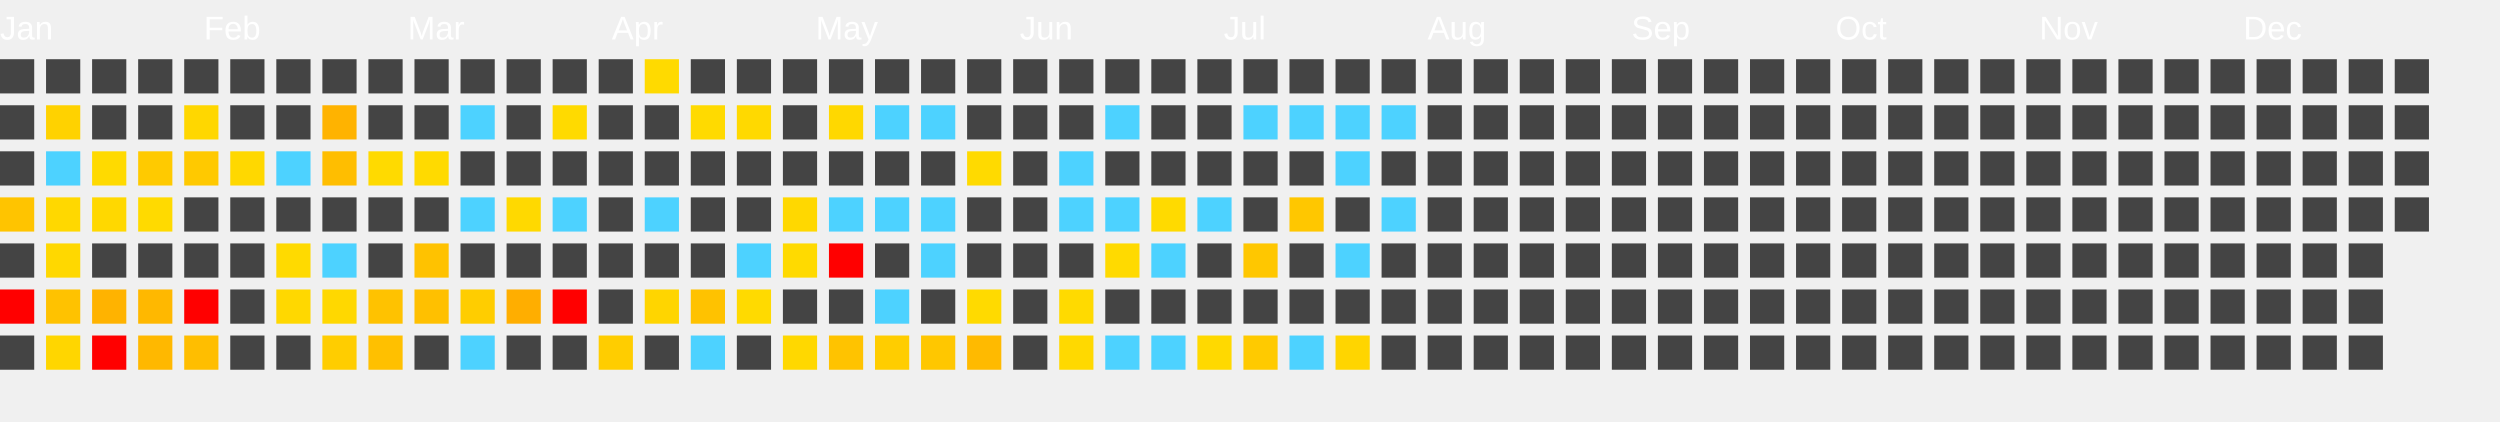
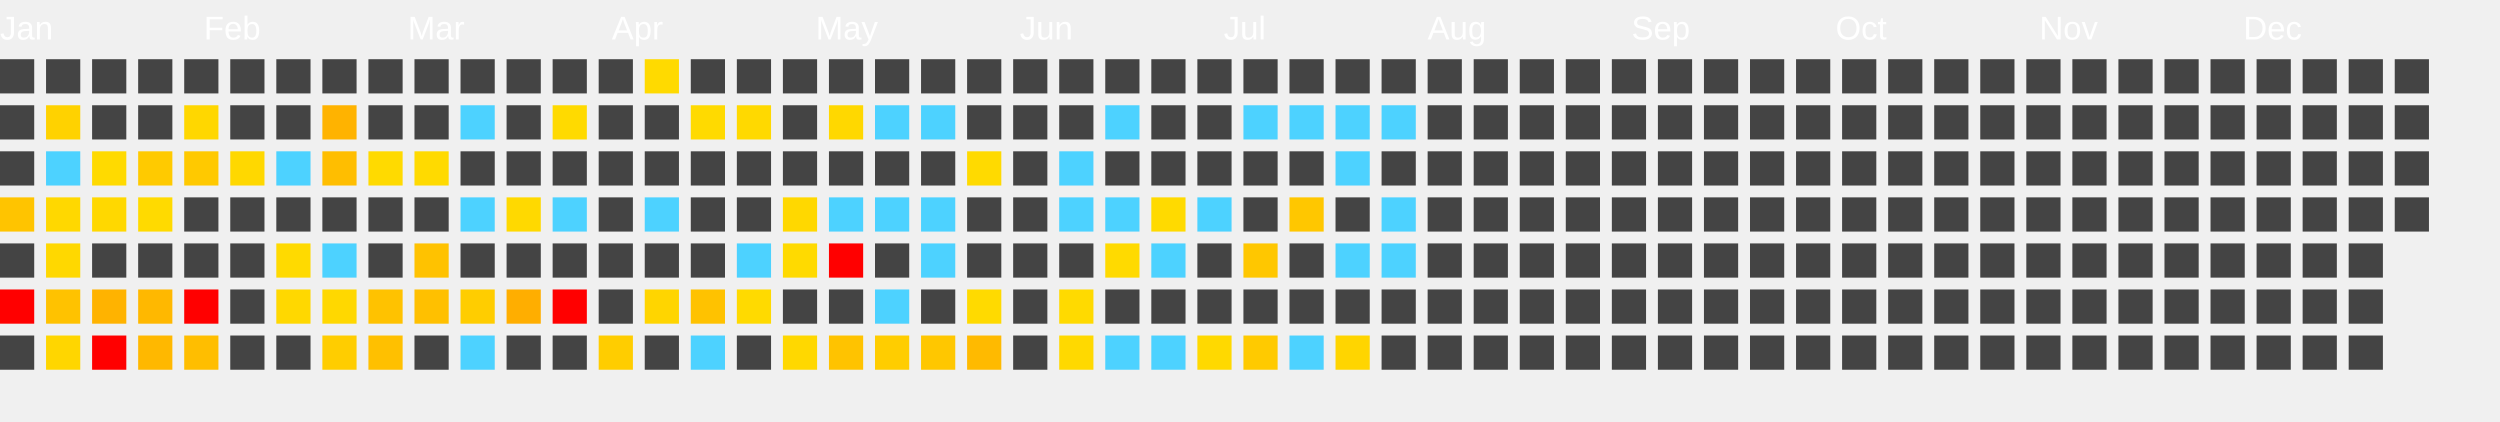
<svg xmlns="http://www.w3.org/2000/svg" baseProfile="full" height="32mm" version="1.1" viewBox="0,0,190,32" width="190mm">
  <defs />
  <rect fill="none" height="32" width="190" x="0" y="0" />
  <text fill="#FFFFFF" style="font-size:2.5px; font-family:Arial" x="0.0" y="3.0">Jan</text>
  <text fill="#FFFFFF" style="font-size:2.5px; font-family:Arial" x="15.5" y="3.0">Feb</text>
  <text fill="#FFFFFF" style="font-size:2.5px; font-family:Arial" x="31.0" y="3.0">Mar</text>
  <text fill="#FFFFFF" style="font-size:2.5px; font-family:Arial" x="46.5" y="3.0">Apr</text>
  <text fill="#FFFFFF" style="font-size:2.5px; font-family:Arial" x="62.0" y="3.0">May</text>
  <text fill="#FFFFFF" style="font-size:2.5px; font-family:Arial" x="77.5" y="3.0">Jun</text>
  <text fill="#FFFFFF" style="font-size:2.5px; font-family:Arial" x="93.0" y="3.0">Jul</text>
  <text fill="#FFFFFF" style="font-size:2.5px; font-family:Arial" x="108.5" y="3.0">Aug</text>
  <text fill="#FFFFFF" style="font-size:2.5px; font-family:Arial" x="124.0" y="3.0">Sep</text>
  <text fill="#FFFFFF" style="font-size:2.5px; font-family:Arial" x="139.5" y="3.0">Oct</text>
  <text fill="#FFFFFF" style="font-size:2.5px; font-family:Arial" x="155.0" y="3.0">Nov</text>
  <text fill="#FFFFFF" style="font-size:2.5px; font-family:Arial" x="170.5" y="3.0">Dec</text>
  <rect fill="#444444" height="2.6" width="2.6" x="0.0" y="4.5" />
  <rect fill="#444444" height="2.6" width="2.6" x="0.0" y="8.0" />
  <rect fill="#444444" height="2.6" width="2.6" x="0.0" y="11.5" />
  <rect fill="#ffc400" height="2.6" width="2.6" x="0.0" y="15.0" />
  <rect fill="#444444" height="2.6" width="2.6" x="0.0" y="18.5" />
  <rect fill="red" height="2.6" width="2.6" x="0.0" y="22.0" />
  <rect fill="#444444" height="2.6" width="2.6" x="0.0" y="25.5" />
  <rect fill="#444444" height="2.6" width="2.6" x="3.5" y="4.5" />
  <rect fill="#ffd200" height="2.6" width="2.6" x="3.5" y="8.0" />
  <rect fill="#4dd2ff" height="2.6" width="2.6" x="3.5" y="11.5" />
  <rect fill="#ffd800" height="2.6" width="2.6" x="3.5" y="15.0" />
  <rect fill="#ffd800" height="2.6" width="2.6" x="3.5" y="18.5" />
  <rect fill="#ffc200" height="2.6" width="2.6" x="3.5" y="22.0" />
  <rect fill="#ffd600" height="2.6" width="2.6" x="3.5" y="25.5" />
  <rect fill="#444444" height="2.6" width="2.6" x="7.0" y="4.5" />
  <rect fill="#444444" height="2.6" width="2.6" x="7.0" y="8.0" />
  <rect fill="#ffda00" height="2.6" width="2.6" x="7.0" y="11.5" />
  <rect fill="#ffd800" height="2.6" width="2.6" x="7.0" y="15.0" />
  <rect fill="#444444" height="2.6" width="2.6" x="7.0" y="18.5" />
  <rect fill="#ffb300" height="2.6" width="2.6" x="7.0" y="22.0" />
  <rect fill="red" height="2.6" width="2.6" x="7.0" y="25.5" />
  <rect fill="#444444" height="2.6" width="2.6" x="10.5" y="4.5" />
  <rect fill="#444444" height="2.6" width="2.6" x="10.5" y="8.0" />
  <rect fill="#ffca00" height="2.6" width="2.6" x="10.5" y="11.5" />
  <rect fill="#ffda00" height="2.6" width="2.6" x="10.5" y="15.0" />
  <rect fill="#444444" height="2.6" width="2.6" x="10.5" y="18.5" />
  <rect fill="#ffb800" height="2.6" width="2.6" x="10.5" y="22.0" />
  <rect fill="#ffb800" height="2.6" width="2.6" x="10.5" y="25.5" />
  <rect fill="#444444" height="2.6" width="2.6" x="14.0" y="4.5" />
  <rect fill="#ffd700" height="2.6" width="2.6" x="14.0" y="8.0" />
  <rect fill="#ffc900" height="2.6" width="2.6" x="14.0" y="11.5" />
  <rect fill="#444444" height="2.6" width="2.6" x="14.0" y="15.0" />
  <rect fill="#444444" height="2.6" width="2.6" x="14.0" y="18.5" />
  <rect fill="red" height="2.6" width="2.6" x="14.0" y="22.0" />
  <rect fill="#ffbe00" height="2.6" width="2.6" x="14.0" y="25.5" />
  <rect fill="#444444" height="2.6" width="2.6" x="17.5" y="4.5" />
  <rect fill="#444444" height="2.6" width="2.6" x="17.5" y="8.0" />
  <rect fill="#ffd800" height="2.6" width="2.6" x="17.5" y="11.5" />
  <rect fill="#444444" height="2.6" width="2.6" x="17.5" y="15.0" />
  <rect fill="#444444" height="2.6" width="2.6" x="17.5" y="18.5" />
  <rect fill="#444444" height="2.6" width="2.6" x="17.5" y="22.0" />
  <rect fill="#444444" height="2.6" width="2.6" x="17.5" y="25.5" />
  <rect fill="#444444" height="2.6" width="2.6" x="21.0" y="4.5" />
  <rect fill="#444444" height="2.6" width="2.6" x="21.0" y="8.0" />
  <rect fill="#4dd2ff" height="2.6" width="2.6" x="21.0" y="11.5" />
  <rect fill="#444444" height="2.6" width="2.6" x="21.0" y="15.0" />
  <rect fill="#ffda00" height="2.6" width="2.6" x="21.0" y="18.5" />
  <rect fill="#ffd800" height="2.6" width="2.6" x="21.0" y="22.0" />
  <rect fill="#444444" height="2.6" width="2.6" x="21.0" y="25.5" />
  <rect fill="#444444" height="2.6" width="2.6" x="24.5" y="4.5" />
  <rect fill="#ffb300" height="2.6" width="2.6" x="24.5" y="8.0" />
  <rect fill="#ffbe00" height="2.6" width="2.6" x="24.5" y="11.5" />
  <rect fill="#444444" height="2.6" width="2.6" x="24.5" y="15.0" />
  <rect fill="#4dd2ff" height="2.6" width="2.6" x="24.5" y="18.5" />
  <rect fill="#ffd800" height="2.6" width="2.6" x="24.5" y="22.0" />
  <rect fill="#ffcd00" height="2.6" width="2.6" x="24.5" y="25.5" />
  <rect fill="#444444" height="2.6" width="2.6" x="28.0" y="4.5" />
  <rect fill="#444444" height="2.6" width="2.6" x="28.0" y="8.0" />
  <rect fill="#ffda00" height="2.6" width="2.6" x="28.0" y="11.5" />
  <rect fill="#444444" height="2.6" width="2.6" x="28.0" y="15.0" />
  <rect fill="#444444" height="2.6" width="2.6" x="28.0" y="18.5" />
  <rect fill="#ffc200" height="2.6" width="2.6" x="28.0" y="22.0" />
  <rect fill="#ffc000" height="2.6" width="2.6" x="28.0" y="25.5" />
  <rect fill="#444444" height="2.6" width="2.6" x="31.5" y="4.5" />
  <rect fill="#444444" height="2.6" width="2.6" x="31.5" y="8.0" />
  <rect fill="#ffda00" height="2.6" width="2.6" x="31.5" y="11.5" />
  <rect fill="#444444" height="2.6" width="2.6" x="31.5" y="15.0" />
  <rect fill="#ffc200" height="2.6" width="2.6" x="31.5" y="18.5" />
  <rect fill="#ffc000" height="2.6" width="2.6" x="31.5" y="22.0" />
  <rect fill="#444444" height="2.6" width="2.6" x="31.5" y="25.5" />
  <rect fill="#444444" height="2.6" width="2.6" x="35.0" y="4.5" />
  <rect fill="#4dd2ff" height="2.6" width="2.6" x="35.0" y="8.0" />
  <rect fill="#444444" height="2.6" width="2.6" x="35.0" y="11.5" />
  <rect fill="#4dd2ff" height="2.6" width="2.6" x="35.0" y="15.0" />
  <rect fill="#444444" height="2.6" width="2.6" x="35.0" y="18.5" />
  <rect fill="#ffcd00" height="2.6" width="2.6" x="35.0" y="22.0" />
  <rect fill="#4dd2ff" height="2.6" width="2.6" x="35.0" y="25.5" />
  <rect fill="#444444" height="2.6" width="2.6" x="38.5" y="4.5" />
  <rect fill="#444444" height="2.6" width="2.6" x="38.5" y="8.0" />
  <rect fill="#444444" height="2.6" width="2.6" x="38.5" y="11.5" />
  <rect fill="#ffd900" height="2.6" width="2.6" x="38.5" y="15.0" />
  <rect fill="#444444" height="2.6" width="2.6" x="38.5" y="18.5" />
  <rect fill="#ffae00" height="2.6" width="2.6" x="38.5" y="22.0" />
  <rect fill="#444444" height="2.6" width="2.6" x="38.5" y="25.5" />
  <rect fill="#444444" height="2.6" width="2.6" x="42.0" y="4.5" />
  <rect fill="#ffda00" height="2.6" width="2.6" x="42.0" y="8.0" />
  <rect fill="#444444" height="2.6" width="2.6" x="42.0" y="11.5" />
  <rect fill="#4dd2ff" height="2.6" width="2.6" x="42.0" y="15.0" />
  <rect fill="#444444" height="2.6" width="2.6" x="42.0" y="18.5" />
  <rect fill="red" height="2.6" width="2.6" x="42.0" y="22.0" />
  <rect fill="#444444" height="2.6" width="2.6" x="42.0" y="25.5" />
  <rect fill="#444444" height="2.6" width="2.6" x="45.5" y="4.5" />
  <rect fill="#444444" height="2.6" width="2.6" x="45.5" y="8.0" />
  <rect fill="#444444" height="2.6" width="2.6" x="45.5" y="11.5" />
  <rect fill="#444444" height="2.6" width="2.6" x="45.5" y="15.0" />
  <rect fill="#444444" height="2.6" width="2.6" x="45.5" y="18.5" />
  <rect fill="#444444" height="2.6" width="2.6" x="45.5" y="22.0" />
  <rect fill="#ffcd00" height="2.6" width="2.6" x="45.5" y="25.5" />
  <rect fill="#ffda00" height="2.6" width="2.6" x="49.0" y="4.5" />
  <rect fill="#444444" height="2.6" width="2.6" x="49.0" y="8.0" />
  <rect fill="#444444" height="2.6" width="2.6" x="49.0" y="11.5" />
  <rect fill="#4dd2ff" height="2.6" width="2.6" x="49.0" y="15.0" />
  <rect fill="#444444" height="2.6" width="2.6" x="49.0" y="18.5" />
  <rect fill="#ffd500" height="2.6" width="2.6" x="49.0" y="22.0" />
  <rect fill="#444444" height="2.6" width="2.6" x="49.0" y="25.5" />
  <rect fill="#444444" height="2.6" width="2.6" x="52.5" y="4.5" />
  <rect fill="#ffda00" height="2.6" width="2.6" x="52.5" y="8.0" />
  <rect fill="#444444" height="2.6" width="2.6" x="52.5" y="11.5" />
  <rect fill="#444444" height="2.6" width="2.6" x="52.5" y="15.0" />
  <rect fill="#444444" height="2.6" width="2.6" x="52.5" y="18.5" />
  <rect fill="#ffc200" height="2.6" width="2.6" x="52.5" y="22.0" />
  <rect fill="#4dd2ff" height="2.6" width="2.6" x="52.5" y="25.5" />
  <rect fill="#444444" height="2.6" width="2.6" x="56.0" y="4.5" />
  <rect fill="#ffd900" height="2.6" width="2.6" x="56.0" y="8.0" />
  <rect fill="#444444" height="2.6" width="2.6" x="56.0" y="11.5" />
  <rect fill="#444444" height="2.6" width="2.6" x="56.0" y="15.0" />
  <rect fill="#4dd2ff" height="2.6" width="2.6" x="56.0" y="18.5" />
  <rect fill="#ffda00" height="2.6" width="2.6" x="56.0" y="22.0" />
  <rect fill="#444444" height="2.6" width="2.6" x="56.0" y="25.5" />
  <rect fill="#444444" height="2.6" width="2.6" x="59.5" y="4.5" />
  <rect fill="#444444" height="2.6" width="2.6" x="59.5" y="8.0" />
  <rect fill="#444444" height="2.6" width="2.6" x="59.5" y="11.5" />
  <rect fill="#ffd800" height="2.6" width="2.6" x="59.5" y="15.0" />
  <rect fill="#ffda00" height="2.6" width="2.6" x="59.5" y="18.5" />
  <rect fill="#444444" height="2.6" width="2.6" x="59.5" y="22.0" />
  <rect fill="#ffd800" height="2.6" width="2.6" x="59.5" y="25.5" />
  <rect fill="#444444" height="2.6" width="2.6" x="63.0" y="4.5" />
  <rect fill="#ffd800" height="2.6" width="2.6" x="63.0" y="8.0" />
  <rect fill="#444444" height="2.6" width="2.6" x="63.0" y="11.5" />
  <rect fill="#4dd2ff" height="2.6" width="2.6" x="63.0" y="15.0" />
  <rect fill="red" height="2.6" width="2.6" x="63.0" y="18.5" />
  <rect fill="#444444" height="2.6" width="2.6" x="63.0" y="22.0" />
  <rect fill="#ffc300" height="2.6" width="2.6" x="63.0" y="25.5" />
  <rect fill="#444444" height="2.6" width="2.6" x="66.5" y="4.5" />
  <rect fill="#4dd2ff" height="2.6" width="2.6" x="66.5" y="8.0" />
  <rect fill="#444444" height="2.6" width="2.6" x="66.5" y="11.5" />
  <rect fill="#4dd2ff" height="2.6" width="2.6" x="66.5" y="15.0" />
  <rect fill="#444444" height="2.6" width="2.6" x="66.5" y="18.5" />
  <rect fill="#4dd2ff" height="2.6" width="2.6" x="66.5" y="22.0" />
  <rect fill="#ffcd00" height="2.6" width="2.6" x="66.5" y="25.5" />
  <rect fill="#444444" height="2.6" width="2.6" x="70.0" y="4.5" />
  <rect fill="#4dd2ff" height="2.6" width="2.6" x="70.0" y="8.0" />
  <rect fill="#444444" height="2.6" width="2.6" x="70.0" y="11.5" />
  <rect fill="#4dd2ff" height="2.6" width="2.6" x="70.0" y="15.0" />
  <rect fill="#4dd2ff" height="2.6" width="2.6" x="70.0" y="18.5" />
  <rect fill="#444444" height="2.6" width="2.6" x="70.0" y="22.0" />
  <rect fill="#ffc700" height="2.6" width="2.6" x="70.0" y="25.5" />
  <rect fill="#444444" height="2.6" width="2.6" x="73.5" y="4.5" />
  <rect fill="#444444" height="2.6" width="2.6" x="73.5" y="8.0" />
  <rect fill="#ffda00" height="2.6" width="2.6" x="73.5" y="11.5" />
  <rect fill="#444444" height="2.6" width="2.6" x="73.5" y="15.0" />
  <rect fill="#444444" height="2.6" width="2.6" x="73.5" y="18.5" />
  <rect fill="#ffda00" height="2.6" width="2.6" x="73.5" y="22.0" />
  <rect fill="#ffba00" height="2.6" width="2.6" x="73.5" y="25.5" />
  <rect fill="#444444" height="2.6" width="2.6" x="77.0" y="4.5" />
  <rect fill="#444444" height="2.6" width="2.6" x="77.0" y="8.0" />
  <rect fill="#444444" height="2.6" width="2.6" x="77.0" y="11.5" />
  <rect fill="#444444" height="2.6" width="2.6" x="77.0" y="15.0" />
  <rect fill="#444444" height="2.6" width="2.6" x="77.0" y="18.5" />
  <rect fill="#444444" height="2.6" width="2.6" x="77.0" y="22.0" />
  <rect fill="#444444" height="2.6" width="2.6" x="77.0" y="25.5" />
  <rect fill="#444444" height="2.6" width="2.6" x="80.5" y="4.5" />
  <rect fill="#444444" height="2.6" width="2.6" x="80.5" y="8.0" />
  <rect fill="#4dd2ff" height="2.6" width="2.6" x="80.5" y="11.5" />
  <rect fill="#4dd2ff" height="2.6" width="2.6" x="80.5" y="15.0" />
  <rect fill="#444444" height="2.6" width="2.6" x="80.5" y="18.5" />
  <rect fill="#ffda00" height="2.6" width="2.6" x="80.5" y="22.0" />
  <rect fill="#ffd900" height="2.6" width="2.6" x="80.5" y="25.5" />
  <rect fill="#444444" height="2.6" width="2.6" x="84.0" y="4.5" />
  <rect fill="#4dd2ff" height="2.6" width="2.6" x="84.0" y="8.0" />
  <rect fill="#444444" height="2.6" width="2.6" x="84.0" y="11.5" />
  <rect fill="#4dd2ff" height="2.6" width="2.6" x="84.0" y="15.0" />
  <rect fill="#ffda00" height="2.6" width="2.6" x="84.0" y="18.5" />
  <rect fill="#444444" height="2.6" width="2.6" x="84.0" y="22.0" />
  <rect fill="#4dd2ff" height="2.6" width="2.6" x="84.0" y="25.5" />
  <rect fill="#444444" height="2.6" width="2.6" x="87.5" y="4.5" />
  <rect fill="#444444" height="2.6" width="2.6" x="87.5" y="8.0" />
  <rect fill="#444444" height="2.6" width="2.6" x="87.5" y="11.5" />
  <rect fill="#ffda00" height="2.6" width="2.6" x="87.5" y="15.0" />
  <rect fill="#4dd2ff" height="2.6" width="2.6" x="87.5" y="18.5" />
  <rect fill="#444444" height="2.6" width="2.6" x="87.5" y="22.0" />
  <rect fill="#4dd2ff" height="2.6" width="2.6" x="87.5" y="25.5" />
  <rect fill="#444444" height="2.6" width="2.6" x="91.0" y="4.5" />
  <rect fill="#444444" height="2.6" width="2.6" x="91.0" y="8.0" />
  <rect fill="#444444" height="2.6" width="2.6" x="91.0" y="11.5" />
  <rect fill="#4dd2ff" height="2.6" width="2.6" x="91.0" y="15.0" />
  <rect fill="#444444" height="2.6" width="2.6" x="91.0" y="18.5" />
  <rect fill="#444444" height="2.6" width="2.6" x="91.0" y="22.0" />
  <rect fill="#ffd900" height="2.6" width="2.6" x="91.0" y="25.5" />
  <rect fill="#444444" height="2.6" width="2.6" x="94.5" y="4.5" />
  <rect fill="#4dd2ff" height="2.6" width="2.6" x="94.5" y="8.0" />
  <rect fill="#444444" height="2.6" width="2.6" x="94.5" y="11.5" />
  <rect fill="#444444" height="2.6" width="2.6" x="94.5" y="15.0" />
  <rect fill="#ffc700" height="2.6" width="2.6" x="94.5" y="18.5" />
  <rect fill="#444444" height="2.6" width="2.6" x="94.5" y="22.0" />
  <rect fill="#ffca00" height="2.6" width="2.6" x="94.5" y="25.5" />
  <rect fill="#444444" height="2.6" width="2.6" x="98.0" y="4.5" />
  <rect fill="#4dd2ff" height="2.6" width="2.6" x="98.0" y="8.0" />
  <rect fill="#444444" height="2.6" width="2.6" x="98.0" y="11.5" />
  <rect fill="#ffc700" height="2.6" width="2.6" x="98.0" y="15.0" />
  <rect fill="#444444" height="2.6" width="2.6" x="98.0" y="18.5" />
  <rect fill="#444444" height="2.6" width="2.6" x="98.0" y="22.0" />
  <rect fill="#4dd2ff" height="2.6" width="2.6" x="98.0" y="25.5" />
  <rect fill="#444444" height="2.6" width="2.6" x="101.5" y="4.5" />
  <rect fill="#4dd2ff" height="2.6" width="2.6" x="101.5" y="8.0" />
  <rect fill="#4dd2ff" height="2.6" width="2.6" x="101.5" y="11.5" />
  <rect fill="#444444" height="2.6" width="2.6" x="101.5" y="15.0" />
  <rect fill="#4dd2ff" height="2.6" width="2.6" x="101.5" y="18.5" />
  <rect fill="#444444" height="2.6" width="2.6" x="101.5" y="22.0" />
  <rect fill="#ffd500" height="2.6" width="2.6" x="101.5" y="25.5" />
  <rect fill="#444444" height="2.6" width="2.6" x="105.0" y="4.5" />
  <rect fill="#4dd2ff" height="2.6" width="2.6" x="105.0" y="8.0" />
  <rect fill="#444444" height="2.6" width="2.6" x="105.0" y="11.5" />
  <rect fill="#4dd2ff" height="2.6" width="2.6" x="105.0" y="15.0" />
-   <rect fill="#444444" height="2.6" width="2.6" x="105.0" y="18.5" />
+   <rect fill="#4dd2ff" height="2.6" width="2.6" x="105.0" y="18.5" />
  <rect fill="#444444" height="2.6" width="2.6" x="105.0" y="22.0" />
  <rect fill="#444444" height="2.6" width="2.6" x="105.0" y="25.5" />
  <rect fill="#444444" height="2.6" width="2.6" x="108.5" y="4.5" />
  <rect fill="#444444" height="2.6" width="2.6" x="108.5" y="8.0" />
  <rect fill="#444444" height="2.6" width="2.6" x="108.5" y="11.5" />
  <rect fill="#444444" height="2.6" width="2.6" x="108.5" y="15.0" />
  <rect fill="#444444" height="2.6" width="2.6" x="108.5" y="18.5" />
  <rect fill="#444444" height="2.6" width="2.6" x="108.5" y="22.0" />
  <rect fill="#444444" height="2.6" width="2.6" x="108.5" y="25.5" />
  <rect fill="#444444" height="2.6" width="2.6" x="112.0" y="4.5" />
  <rect fill="#444444" height="2.6" width="2.6" x="112.0" y="8.0" />
  <rect fill="#444444" height="2.6" width="2.6" x="112.0" y="11.5" />
  <rect fill="#444444" height="2.6" width="2.6" x="112.0" y="15.0" />
  <rect fill="#444444" height="2.6" width="2.6" x="112.0" y="18.5" />
  <rect fill="#444444" height="2.6" width="2.6" x="112.0" y="22.0" />
  <rect fill="#444444" height="2.6" width="2.6" x="112.0" y="25.5" />
  <rect fill="#444444" height="2.6" width="2.6" x="115.5" y="4.5" />
  <rect fill="#444444" height="2.6" width="2.6" x="115.5" y="8.0" />
  <rect fill="#444444" height="2.6" width="2.6" x="115.5" y="11.5" />
  <rect fill="#444444" height="2.6" width="2.6" x="115.5" y="15.0" />
  <rect fill="#444444" height="2.6" width="2.6" x="115.5" y="18.5" />
  <rect fill="#444444" height="2.6" width="2.6" x="115.5" y="22.0" />
  <rect fill="#444444" height="2.6" width="2.6" x="115.5" y="25.5" />
  <rect fill="#444444" height="2.6" width="2.6" x="119.0" y="4.5" />
  <rect fill="#444444" height="2.6" width="2.6" x="119.0" y="8.0" />
  <rect fill="#444444" height="2.6" width="2.6" x="119.0" y="11.5" />
  <rect fill="#444444" height="2.6" width="2.6" x="119.0" y="15.0" />
  <rect fill="#444444" height="2.6" width="2.6" x="119.0" y="18.5" />
  <rect fill="#444444" height="2.6" width="2.6" x="119.0" y="22.0" />
  <rect fill="#444444" height="2.6" width="2.6" x="119.0" y="25.5" />
  <rect fill="#444444" height="2.6" width="2.6" x="122.5" y="4.5" />
  <rect fill="#444444" height="2.6" width="2.6" x="122.5" y="8.0" />
  <rect fill="#444444" height="2.6" width="2.6" x="122.5" y="11.5" />
  <rect fill="#444444" height="2.6" width="2.6" x="122.5" y="15.0" />
  <rect fill="#444444" height="2.6" width="2.6" x="122.5" y="18.5" />
  <rect fill="#444444" height="2.6" width="2.6" x="122.5" y="22.0" />
  <rect fill="#444444" height="2.6" width="2.6" x="122.5" y="25.5" />
  <rect fill="#444444" height="2.6" width="2.6" x="126.0" y="4.5" />
  <rect fill="#444444" height="2.6" width="2.6" x="126.0" y="8.0" />
  <rect fill="#444444" height="2.6" width="2.6" x="126.0" y="11.5" />
  <rect fill="#444444" height="2.6" width="2.6" x="126.0" y="15.0" />
  <rect fill="#444444" height="2.6" width="2.6" x="126.0" y="18.5" />
  <rect fill="#444444" height="2.6" width="2.6" x="126.0" y="22.0" />
  <rect fill="#444444" height="2.6" width="2.6" x="126.0" y="25.5" />
  <rect fill="#444444" height="2.6" width="2.6" x="129.5" y="4.5" />
  <rect fill="#444444" height="2.6" width="2.6" x="129.5" y="8.0" />
  <rect fill="#444444" height="2.6" width="2.6" x="129.5" y="11.5" />
  <rect fill="#444444" height="2.6" width="2.6" x="129.5" y="15.0" />
  <rect fill="#444444" height="2.6" width="2.6" x="129.5" y="18.5" />
  <rect fill="#444444" height="2.6" width="2.6" x="129.5" y="22.0" />
  <rect fill="#444444" height="2.6" width="2.6" x="129.5" y="25.5" />
  <rect fill="#444444" height="2.6" width="2.6" x="133.0" y="4.5" />
  <rect fill="#444444" height="2.6" width="2.6" x="133.0" y="8.0" />
  <rect fill="#444444" height="2.6" width="2.6" x="133.0" y="11.5" />
  <rect fill="#444444" height="2.6" width="2.6" x="133.0" y="15.0" />
  <rect fill="#444444" height="2.6" width="2.6" x="133.0" y="18.5" />
  <rect fill="#444444" height="2.6" width="2.6" x="133.0" y="22.0" />
  <rect fill="#444444" height="2.6" width="2.6" x="133.0" y="25.5" />
  <rect fill="#444444" height="2.6" width="2.6" x="136.5" y="4.5" />
  <rect fill="#444444" height="2.6" width="2.6" x="136.5" y="8.0" />
  <rect fill="#444444" height="2.6" width="2.6" x="136.5" y="11.5" />
  <rect fill="#444444" height="2.6" width="2.6" x="136.5" y="15.0" />
  <rect fill="#444444" height="2.6" width="2.6" x="136.5" y="18.5" />
  <rect fill="#444444" height="2.6" width="2.6" x="136.5" y="22.0" />
  <rect fill="#444444" height="2.6" width="2.6" x="136.5" y="25.5" />
  <rect fill="#444444" height="2.6" width="2.6" x="140.0" y="4.5" />
  <rect fill="#444444" height="2.6" width="2.6" x="140.0" y="8.0" />
  <rect fill="#444444" height="2.6" width="2.6" x="140.0" y="11.5" />
  <rect fill="#444444" height="2.6" width="2.6" x="140.0" y="15.0" />
  <rect fill="#444444" height="2.6" width="2.6" x="140.0" y="18.5" />
  <rect fill="#444444" height="2.6" width="2.6" x="140.0" y="22.0" />
  <rect fill="#444444" height="2.6" width="2.6" x="140.0" y="25.5" />
  <rect fill="#444444" height="2.6" width="2.6" x="143.5" y="4.5" />
  <rect fill="#444444" height="2.6" width="2.6" x="143.5" y="8.0" />
  <rect fill="#444444" height="2.6" width="2.6" x="143.5" y="11.5" />
  <rect fill="#444444" height="2.6" width="2.6" x="143.5" y="15.0" />
  <rect fill="#444444" height="2.6" width="2.6" x="143.5" y="18.5" />
  <rect fill="#444444" height="2.6" width="2.6" x="143.5" y="22.0" />
  <rect fill="#444444" height="2.6" width="2.6" x="143.5" y="25.5" />
  <rect fill="#444444" height="2.6" width="2.6" x="147.0" y="4.5" />
  <rect fill="#444444" height="2.6" width="2.6" x="147.0" y="8.0" />
  <rect fill="#444444" height="2.6" width="2.6" x="147.0" y="11.5" />
  <rect fill="#444444" height="2.6" width="2.6" x="147.0" y="15.0" />
  <rect fill="#444444" height="2.6" width="2.6" x="147.0" y="18.5" />
  <rect fill="#444444" height="2.6" width="2.6" x="147.0" y="22.0" />
  <rect fill="#444444" height="2.6" width="2.6" x="147.0" y="25.5" />
  <rect fill="#444444" height="2.6" width="2.6" x="150.5" y="4.5" />
  <rect fill="#444444" height="2.6" width="2.6" x="150.5" y="8.0" />
  <rect fill="#444444" height="2.6" width="2.6" x="150.5" y="11.5" />
  <rect fill="#444444" height="2.6" width="2.6" x="150.5" y="15.0" />
  <rect fill="#444444" height="2.6" width="2.6" x="150.5" y="18.5" />
  <rect fill="#444444" height="2.6" width="2.6" x="150.5" y="22.0" />
  <rect fill="#444444" height="2.6" width="2.6" x="150.5" y="25.5" />
  <rect fill="#444444" height="2.6" width="2.6" x="154.0" y="4.5" />
  <rect fill="#444444" height="2.6" width="2.6" x="154.0" y="8.0" />
  <rect fill="#444444" height="2.6" width="2.6" x="154.0" y="11.5" />
  <rect fill="#444444" height="2.6" width="2.6" x="154.0" y="15.0" />
  <rect fill="#444444" height="2.6" width="2.6" x="154.0" y="18.5" />
  <rect fill="#444444" height="2.6" width="2.6" x="154.0" y="22.0" />
  <rect fill="#444444" height="2.6" width="2.6" x="154.0" y="25.5" />
  <rect fill="#444444" height="2.6" width="2.6" x="157.5" y="4.5" />
  <rect fill="#444444" height="2.6" width="2.6" x="157.5" y="8.0" />
  <rect fill="#444444" height="2.6" width="2.6" x="157.5" y="11.5" />
  <rect fill="#444444" height="2.6" width="2.6" x="157.5" y="15.0" />
  <rect fill="#444444" height="2.6" width="2.6" x="157.5" y="18.5" />
  <rect fill="#444444" height="2.6" width="2.6" x="157.5" y="22.0" />
  <rect fill="#444444" height="2.6" width="2.6" x="157.5" y="25.5" />
  <rect fill="#444444" height="2.6" width="2.6" x="161.0" y="4.5" />
  <rect fill="#444444" height="2.6" width="2.6" x="161.0" y="8.0" />
  <rect fill="#444444" height="2.6" width="2.6" x="161.0" y="11.5" />
  <rect fill="#444444" height="2.6" width="2.6" x="161.0" y="15.0" />
  <rect fill="#444444" height="2.6" width="2.6" x="161.0" y="18.5" />
  <rect fill="#444444" height="2.6" width="2.6" x="161.0" y="22.0" />
  <rect fill="#444444" height="2.6" width="2.6" x="161.0" y="25.5" />
  <rect fill="#444444" height="2.6" width="2.6" x="164.5" y="4.5" />
  <rect fill="#444444" height="2.6" width="2.6" x="164.5" y="8.0" />
  <rect fill="#444444" height="2.6" width="2.6" x="164.5" y="11.5" />
  <rect fill="#444444" height="2.6" width="2.6" x="164.5" y="15.0" />
  <rect fill="#444444" height="2.6" width="2.6" x="164.5" y="18.5" />
  <rect fill="#444444" height="2.6" width="2.6" x="164.5" y="22.0" />
  <rect fill="#444444" height="2.6" width="2.6" x="164.5" y="25.5" />
  <rect fill="#444444" height="2.6" width="2.6" x="168.0" y="4.5" />
  <rect fill="#444444" height="2.6" width="2.6" x="168.0" y="8.0" />
  <rect fill="#444444" height="2.6" width="2.6" x="168.0" y="11.5" />
  <rect fill="#444444" height="2.6" width="2.6" x="168.0" y="15.0" />
  <rect fill="#444444" height="2.6" width="2.6" x="168.0" y="18.5" />
  <rect fill="#444444" height="2.6" width="2.6" x="168.0" y="22.0" />
  <rect fill="#444444" height="2.6" width="2.6" x="168.0" y="25.5" />
  <rect fill="#444444" height="2.6" width="2.6" x="171.5" y="4.5" />
  <rect fill="#444444" height="2.6" width="2.6" x="171.5" y="8.0" />
  <rect fill="#444444" height="2.6" width="2.6" x="171.5" y="11.5" />
  <rect fill="#444444" height="2.6" width="2.6" x="171.5" y="15.0" />
  <rect fill="#444444" height="2.6" width="2.6" x="171.5" y="18.5" />
  <rect fill="#444444" height="2.6" width="2.6" x="171.5" y="22.0" />
  <rect fill="#444444" height="2.6" width="2.6" x="171.5" y="25.5" />
  <rect fill="#444444" height="2.6" width="2.6" x="175.0" y="4.5" />
  <rect fill="#444444" height="2.6" width="2.6" x="175.0" y="8.0" />
  <rect fill="#444444" height="2.6" width="2.6" x="175.0" y="11.5" />
  <rect fill="#444444" height="2.6" width="2.6" x="175.0" y="15.0" />
  <rect fill="#444444" height="2.6" width="2.6" x="175.0" y="18.5" />
  <rect fill="#444444" height="2.6" width="2.6" x="175.0" y="22.0" />
  <rect fill="#444444" height="2.6" width="2.6" x="175.0" y="25.5" />
  <rect fill="#444444" height="2.6" width="2.6" x="178.5" y="4.5" />
  <rect fill="#444444" height="2.6" width="2.6" x="178.5" y="8.0" />
  <rect fill="#444444" height="2.6" width="2.6" x="178.5" y="11.5" />
  <rect fill="#444444" height="2.6" width="2.6" x="178.5" y="15.0" />
  <rect fill="#444444" height="2.6" width="2.6" x="178.5" y="18.5" />
  <rect fill="#444444" height="2.6" width="2.6" x="178.5" y="22.0" />
  <rect fill="#444444" height="2.6" width="2.6" x="178.5" y="25.5" />
  <rect fill="#444444" height="2.6" width="2.6" x="182.0" y="4.5" />
  <rect fill="#444444" height="2.6" width="2.6" x="182.0" y="8.0" />
  <rect fill="#444444" height="2.6" width="2.6" x="182.0" y="11.5" />
  <rect fill="#444444" height="2.6" width="2.6" x="182.0" y="15.0" />
</svg>
